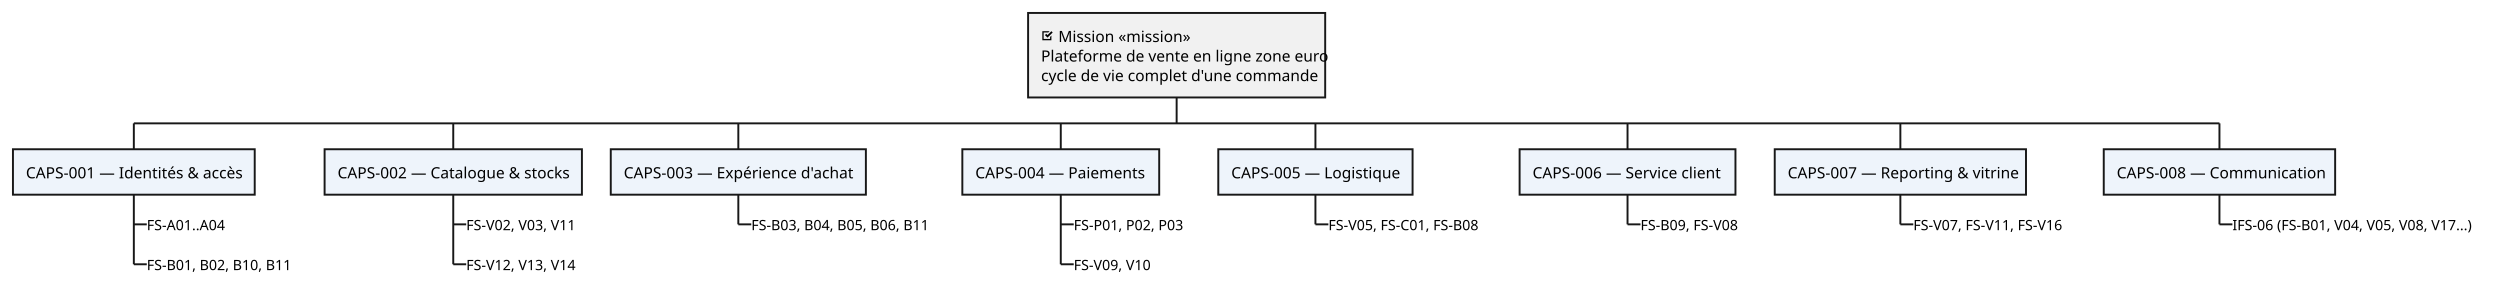
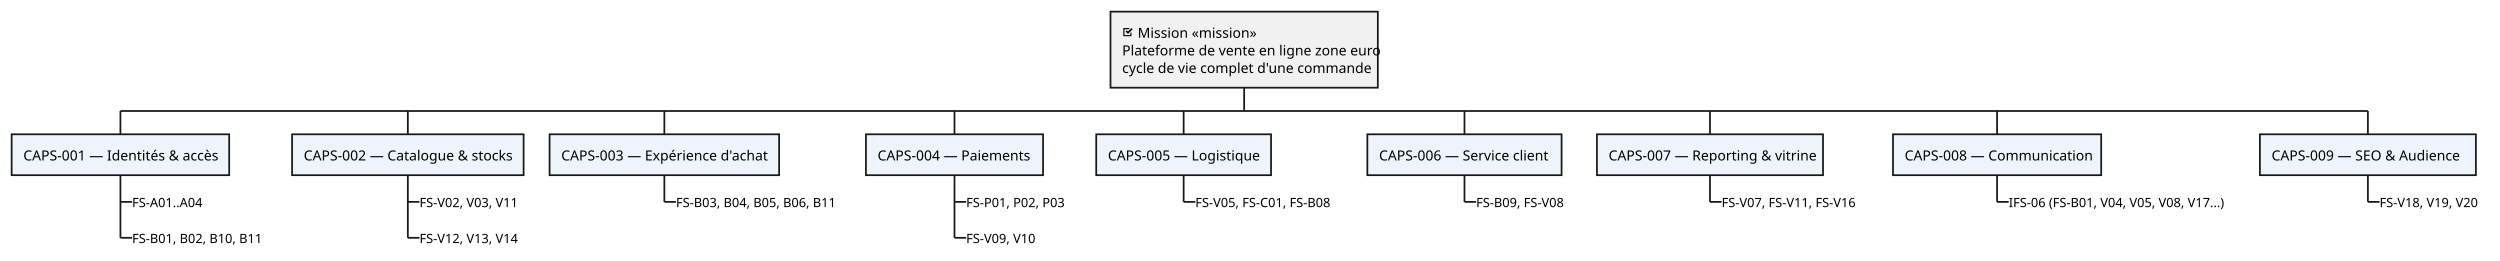
- <svg xmlns="http://www.w3.org/2000/svg" contentStyleType="text/css" data-diagram-type="WBS" height="224px" preserveAspectRatio="none" style="width:1931px;height:224px;background:#FFFFFF;" version="1.1" viewBox="0 0 1931 224" width="1931px" zoomAndPan="magnify">
+ <svg xmlns="http://www.w3.org/2000/svg" contentStyleType="text/css" data-diagram-type="WBS" height="224px" preserveAspectRatio="none" style="width:2146px;height:224px;background:#FFFFFF;" version="1.1" viewBox="0 0 2146 224" width="2146px" zoomAndPan="magnify">
  <defs />
  <g>
    <line style="stroke:#181818;stroke-width:1.5;" x1="103.373" x2="103.373" y1="95.281" y2="115.281" />
    <rect fill="#EEF4FB" height="35.094" style="stroke:#181818;stroke-width:1.5;" width="186.746" x="10" y="115.281" />
    <text fill="#000000" font-family="sans-serif" font-size="12" lengthAdjust="spacing" textLength="166.746" x="20" y="137.738">CAPS-001 — Identités &amp; accès</text>
    <line style="stroke:#181818;stroke-width:1.5;" x1="103.373" x2="113.373" y1="173.293" y2="173.293" />
    <text fill="#000000" font-family="sans-serif" font-size="11" lengthAdjust="spacing" textLength="62.976" x="113.373" y="177.794">FS-A01..A04</text>
    <line style="stroke:#181818;stroke-width:1.5;" x1="103.373" x2="113.373" y1="204.129" y2="204.129" />
    <text fill="#000000" font-family="sans-serif" font-size="11" lengthAdjust="spacing" textLength="114.345" x="113.373" y="208.63">FS-B01, B02, B10, B11</text>
    <line style="stroke:#181818;stroke-width:1.5;" x1="103.373" x2="103.373" y1="150.375" y2="204.129" />
    <line style="stroke:#181818;stroke-width:1.5;" x1="350.094" x2="350.094" y1="95.281" y2="115.281" />
    <rect fill="#EEF4FB" height="35.094" style="stroke:#181818;stroke-width:1.5;" width="198.752" x="250.718" y="115.281" />
    <text fill="#000000" font-family="sans-serif" font-size="12" lengthAdjust="spacing" textLength="178.752" x="260.718" y="137.738">CAPS-002 — Catalogue &amp; stocks</text>
    <line style="stroke:#181818;stroke-width:1.5;" x1="350.094" x2="360.094" y1="173.293" y2="173.293" />
    <text fill="#000000" font-family="sans-serif" font-size="11" lengthAdjust="spacing" textLength="88.661" x="360.094" y="177.794">FS-V02, V03, V11</text>
    <line style="stroke:#181818;stroke-width:1.5;" x1="350.094" x2="360.094" y1="204.129" y2="204.129" />
    <text fill="#000000" font-family="sans-serif" font-size="11" lengthAdjust="spacing" textLength="88.661" x="360.094" y="208.63">FS-V12, V13, V14</text>
    <line style="stroke:#181818;stroke-width:1.5;" x1="350.094" x2="350.094" y1="150.375" y2="204.129" />
    <line style="stroke:#181818;stroke-width:1.5;" x1="570.281" x2="570.281" y1="95.281" y2="115.281" />
    <rect fill="#EEF4FB" height="35.094" style="stroke:#181818;stroke-width:1.5;" width="197.053" x="471.755" y="115.281" />
    <text fill="#000000" font-family="sans-serif" font-size="12" lengthAdjust="spacing" textLength="177.053" x="481.755" y="137.738">CAPS-003 — Expérience d'achat</text>
    <line style="stroke:#181818;stroke-width:1.5;" x1="570.281" x2="580.281" y1="173.293" y2="173.293" />
    <text fill="#000000" font-family="sans-serif" font-size="11" lengthAdjust="spacing" textLength="140.03" x="580.281" y="177.794">FS-B03, B04, B05, B06, B11</text>
    <line style="stroke:#181818;stroke-width:1.5;" x1="570.281" x2="570.281" y1="150.375" y2="173.293" />
    <line style="stroke:#181818;stroke-width:1.5;" x1="819.34" x2="819.34" y1="95.281" y2="115.281" />
    <rect fill="#EEF4FB" height="35.094" style="stroke:#181818;stroke-width:1.5;" width="152.059" x="743.311" y="115.281" />
    <text fill="#000000" font-family="sans-serif" font-size="12" lengthAdjust="spacing" textLength="132.059" x="753.311" y="137.738">CAPS-004 — Paiements</text>
    <line style="stroke:#181818;stroke-width:1.5;" x1="819.34" x2="829.34" y1="173.293" y2="173.293" />
    <text fill="#000000" font-family="sans-serif" font-size="11" lengthAdjust="spacing" textLength="88.661" x="829.34" y="177.794">FS-P01, P02, P03</text>
    <line style="stroke:#181818;stroke-width:1.5;" x1="819.34" x2="829.34" y1="204.129" y2="204.129" />
    <text fill="#000000" font-family="sans-serif" font-size="11" lengthAdjust="spacing" textLength="62.976" x="829.34" y="208.63">FS-V09, V10</text>
    <line style="stroke:#181818;stroke-width:1.5;" x1="819.34" x2="819.34" y1="150.375" y2="204.129" />
    <line style="stroke:#181818;stroke-width:1.5;" x1="1016.037" x2="1016.037" y1="95.281" y2="115.281" />
    <rect fill="#EEF4FB" height="35.094" style="stroke:#181818;stroke-width:1.5;" width="150.072" x="941.001" y="115.281" />
    <text fill="#000000" font-family="sans-serif" font-size="12" lengthAdjust="spacing" textLength="130.072" x="951.001" y="137.738">CAPS-005 — Logistique</text>
    <line style="stroke:#181818;stroke-width:1.5;" x1="1016.037" x2="1026.037" y1="173.293" y2="173.293" />
    <text fill="#000000" font-family="sans-serif" font-size="11" lengthAdjust="spacing" textLength="124.706" x="1026.037" y="177.794">FS-V05, FS-C01, FS-B08</text>
    <line style="stroke:#181818;stroke-width:1.5;" x1="1016.037" x2="1016.037" y1="150.375" y2="173.293" />
    <line style="stroke:#181818;stroke-width:1.5;" x1="1257.105" x2="1257.105" y1="95.281" y2="115.281" />
    <rect fill="#EEF4FB" height="35.094" style="stroke:#181818;stroke-width:1.5;" width="166.725" x="1173.743" y="115.281" />
    <text fill="#000000" font-family="sans-serif" font-size="12" lengthAdjust="spacing" textLength="146.725" x="1183.743" y="137.738">CAPS-006 — Service client</text>
    <line style="stroke:#181818;stroke-width:1.5;" x1="1257.105" x2="1267.105" y1="173.293" y2="173.293" />
    <text fill="#000000" font-family="sans-serif" font-size="11" lengthAdjust="spacing" textLength="80.695" x="1267.105" y="177.794">FS-B09, FS-V08</text>
    <line style="stroke:#181818;stroke-width:1.5;" x1="1257.105" x2="1257.105" y1="150.375" y2="173.293" />
    <line style="stroke:#181818;stroke-width:1.5;" x1="1467.839" x2="1467.839" y1="95.281" y2="115.281" />
    <rect fill="#EEF4FB" height="35.094" style="stroke:#181818;stroke-width:1.5;" width="194.076" x="1370.801" y="115.281" />
    <text fill="#000000" font-family="sans-serif" font-size="12" lengthAdjust="spacing" textLength="174.076" x="1380.801" y="137.738">CAPS-007 — Reporting &amp; vitrine</text>
    <line style="stroke:#181818;stroke-width:1.5;" x1="1467.839" x2="1477.839" y1="173.293" y2="173.293" />
    <text fill="#000000" font-family="sans-serif" font-size="11" lengthAdjust="spacing" textLength="124.099" x="1477.839" y="177.794">FS-V07, FS-V11, FS-V16</text>
    <line style="stroke:#181818;stroke-width:1.5;" x1="1467.839" x2="1467.839" y1="150.375" y2="173.293" />
    <line style="stroke:#181818;stroke-width:1.5;" x1="1714.303" x2="1714.303" y1="95.281" y2="115.281" />
    <rect fill="#EEF4FB" height="35.094" style="stroke:#181818;stroke-width:1.5;" width="178.731" x="1624.938" y="115.281" />
    <text fill="#000000" font-family="sans-serif" font-size="12" lengthAdjust="spacing" textLength="158.731" x="1634.938" y="137.738">CAPS-008 — Communication</text>
    <line style="stroke:#181818;stroke-width:1.5;" x1="1714.303" x2="1724.303" y1="173.293" y2="173.293" />
    <text fill="#000000" font-family="sans-serif" font-size="11" lengthAdjust="spacing" textLength="192.591" x="1724.303" y="177.794">IFS-06 (FS-B01, V04, V05, V08, V17...)</text>
    <line style="stroke:#181818;stroke-width:1.5;" x1="1714.303" x2="1714.303" y1="150.375" y2="173.293" />
-     <line style="stroke:#181818;stroke-width:1.5;" x1="103.373" x2="1714.303" y1="95.281" y2="95.281" />
-     <rect fill="#F1F1F1" height="65.281" style="stroke:#181818;stroke-width:1.5;" width="229.473" x="794.102" y="10" />
-     <path d="M805.102,24.094 L805.102,31.094 L812.102,31.094 L812.102,27.504 L811.102,28.504 L811.102,30.094 L806.102,30.094 L806.102,25.094 L809.692,25.094 L810.692,24.094 L805.102,24.094 M812.102,24.094 L809.102,27.094 L808.102,26.094 L807.102,27.094 L809.102,29.094 L813.102,25.094 L812.102,24.094" fill="#000000" />
-     <text fill="#000000" font-family="sans-serif" font-size="12" lengthAdjust="spacing" textLength="98.033" x="817.436" y="32.457">Mission «mission»</text>
-     <text fill="#000000" font-family="sans-serif" font-size="12" lengthAdjust="spacing" textLength="209.473" x="804.102" y="47.551">Plateforme de vente en ligne zone euro</text>
-     <text fill="#000000" font-family="sans-serif" font-size="12" lengthAdjust="spacing" textLength="203.062" x="804.102" y="62.645">cycle de vie complet d'une commande</text>
-     <line style="stroke:#181818;stroke-width:1.5;" x1="908.838" x2="908.838" y1="75.281" y2="95.281" />
+     <line style="stroke:#181818;stroke-width:1.5;" x1="2032.602" x2="2032.602" y1="95.281" y2="115.281" />
+     <rect fill="#EEF4FB" height="35.094" style="stroke:#181818;stroke-width:1.5;" width="185.416" x="1939.895" y="115.281" />
+     <text fill="#000000" font-family="sans-serif" font-size="12" lengthAdjust="spacing" textLength="165.416" x="1949.895" y="137.738">CAPS-009 — SEO &amp; Audience</text>
+     <line style="stroke:#181818;stroke-width:1.5;" x1="2032.602" x2="2042.602" y1="173.293" y2="173.293" />
+     <text fill="#000000" font-family="sans-serif" font-size="11" lengthAdjust="spacing" textLength="88.661" x="2042.602" y="177.794">FS-V18, V19, V20</text>
+     <line style="stroke:#181818;stroke-width:1.5;" x1="2032.602" x2="2032.602" y1="150.375" y2="173.293" />
+     <line style="stroke:#181818;stroke-width:1.5;" x1="103.373" x2="2032.602" y1="95.281" y2="95.281" />
+     <rect fill="#F1F1F1" height="65.281" style="stroke:#181818;stroke-width:1.5;" width="229.473" x="953.251" y="10" />
+     <path d="M964.251,24.094 L964.251,31.094 L971.251,31.094 L971.251,27.504 L970.251,28.504 L970.251,30.094 L965.251,30.094 L965.251,25.094 L968.841,25.094 L969.841,24.094 L964.251,24.094 M971.251,24.094 L968.251,27.094 L967.251,26.094 L966.251,27.094 L968.251,29.094 L972.251,25.094 L971.251,24.094" fill="#000000" />
+     <text fill="#000000" font-family="sans-serif" font-size="12" lengthAdjust="spacing" textLength="98.033" x="976.585" y="32.457">Mission «mission»</text>
+     <text fill="#000000" font-family="sans-serif" font-size="12" lengthAdjust="spacing" textLength="209.473" x="963.251" y="47.551">Plateforme de vente en ligne zone euro</text>
+     <text fill="#000000" font-family="sans-serif" font-size="12" lengthAdjust="spacing" textLength="203.062" x="963.251" y="62.645">cycle de vie complet d'une commande</text>
+     <line style="stroke:#181818;stroke-width:1.5;" x1="1067.988" x2="1067.988" y1="75.281" y2="95.281" />
  </g>
</svg>
